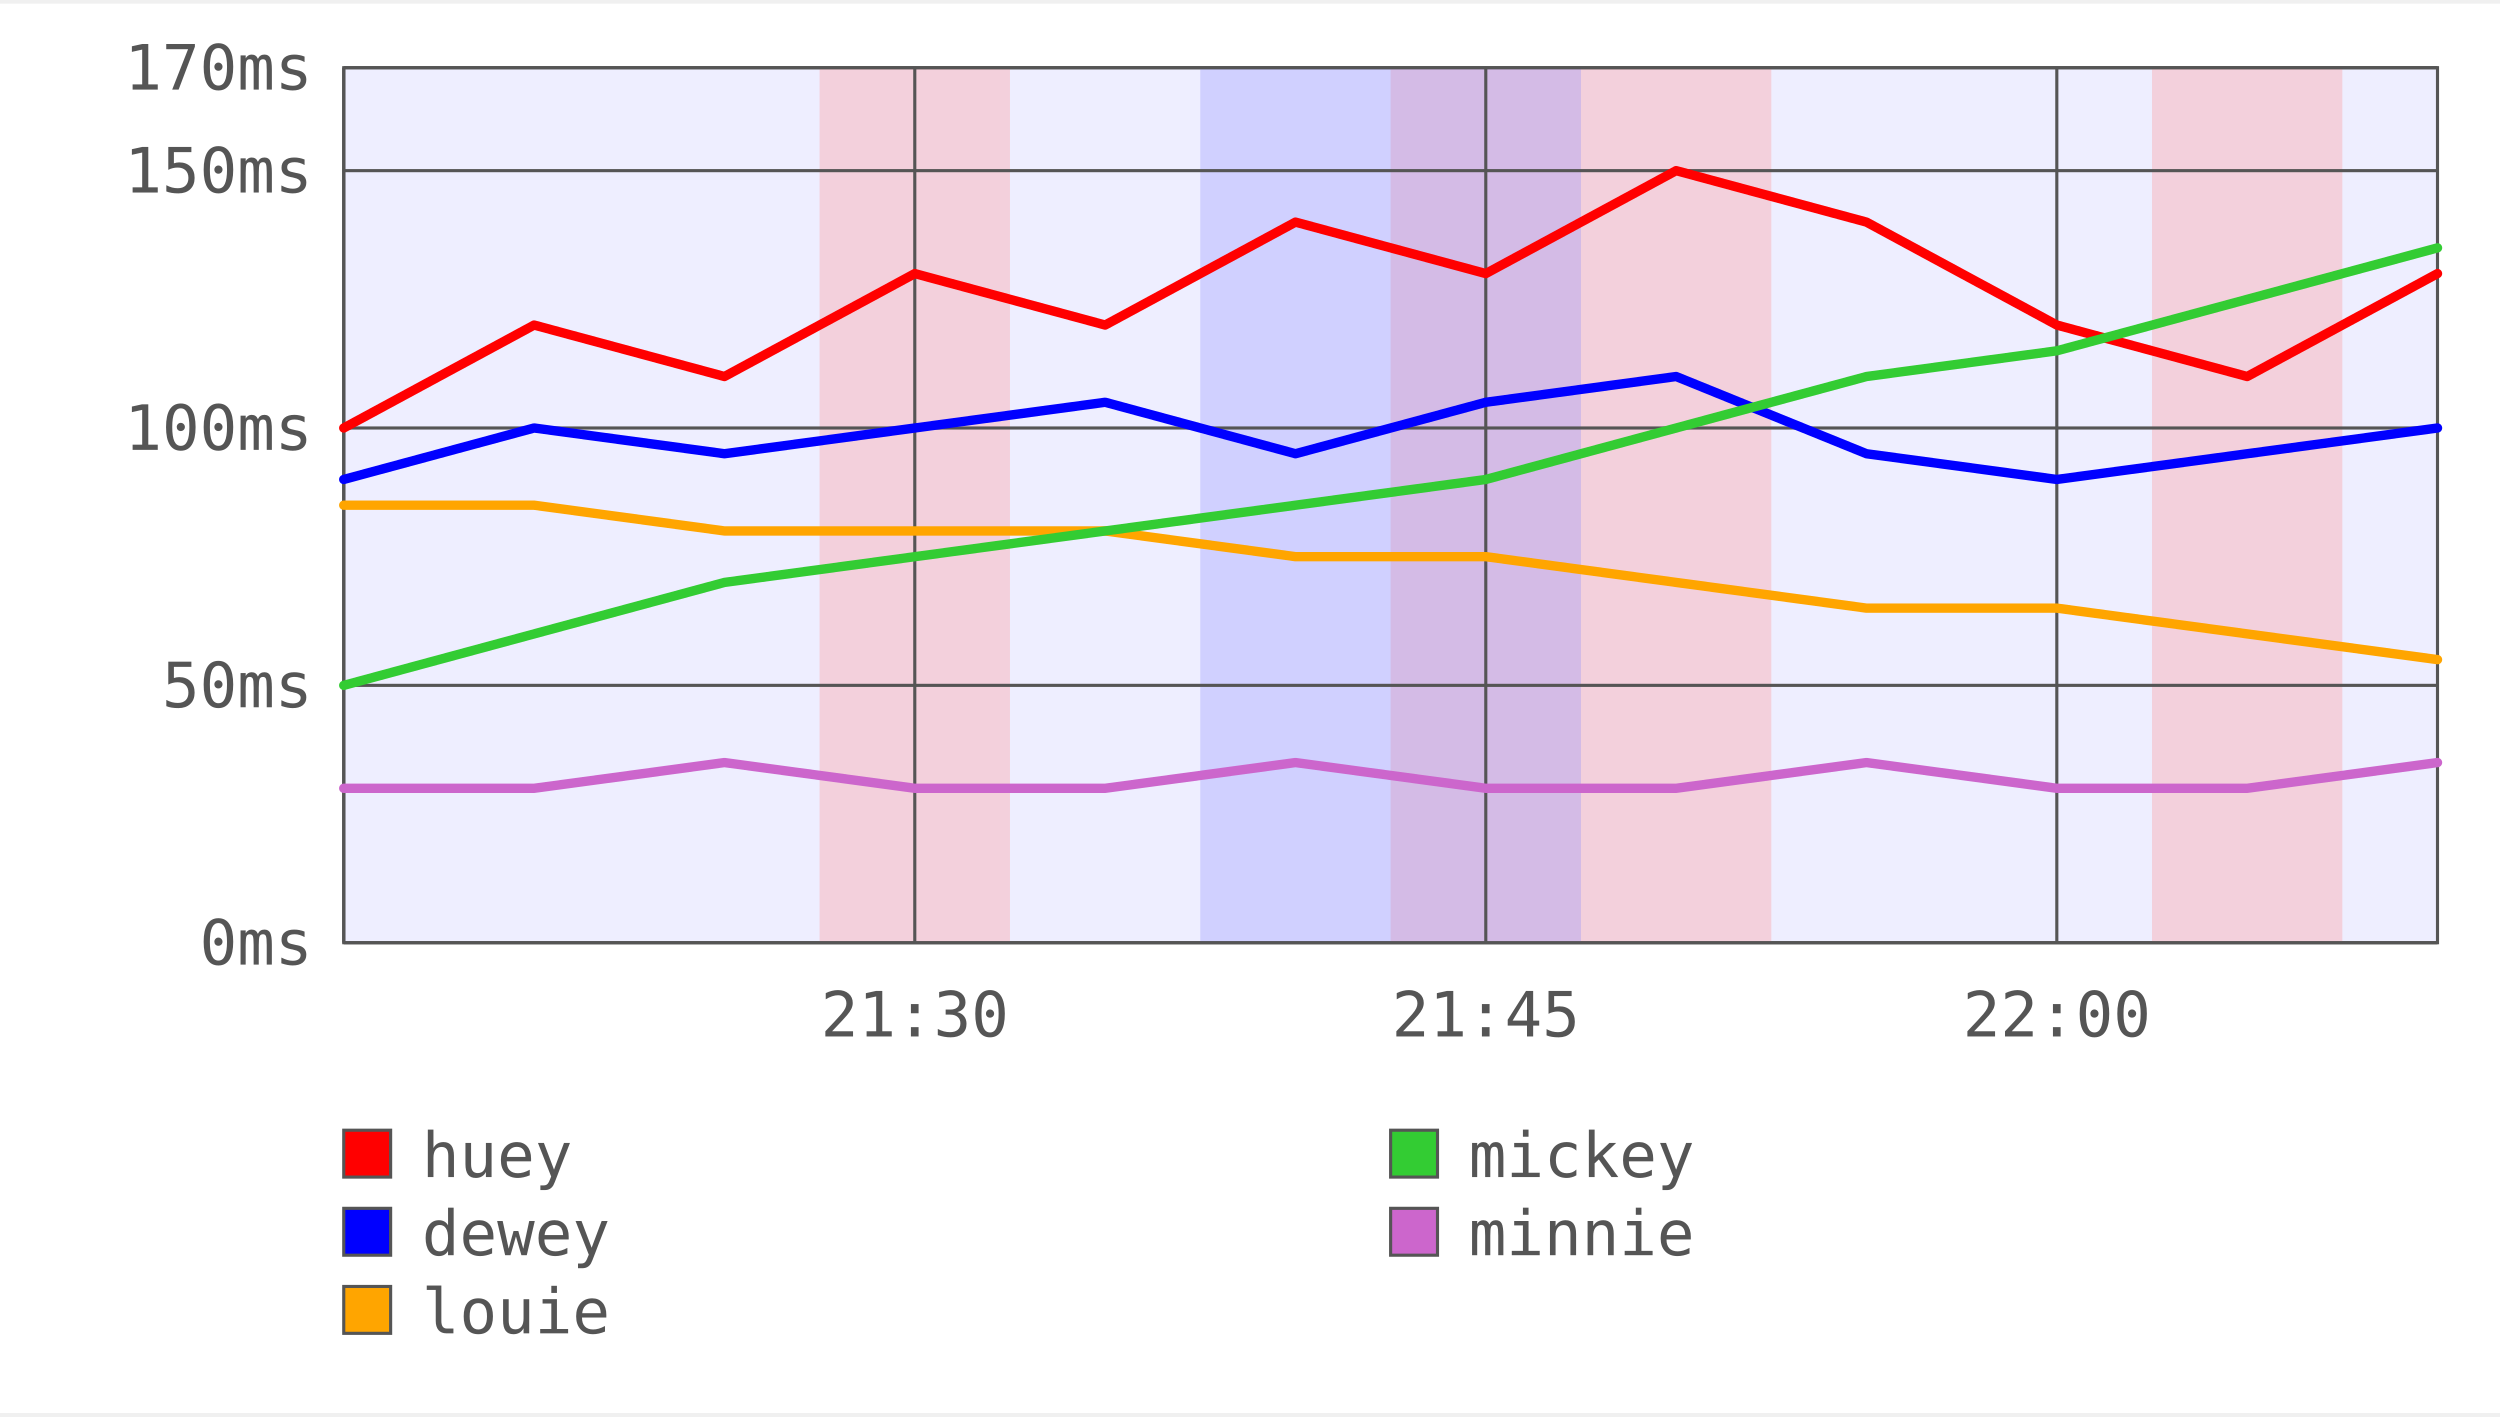
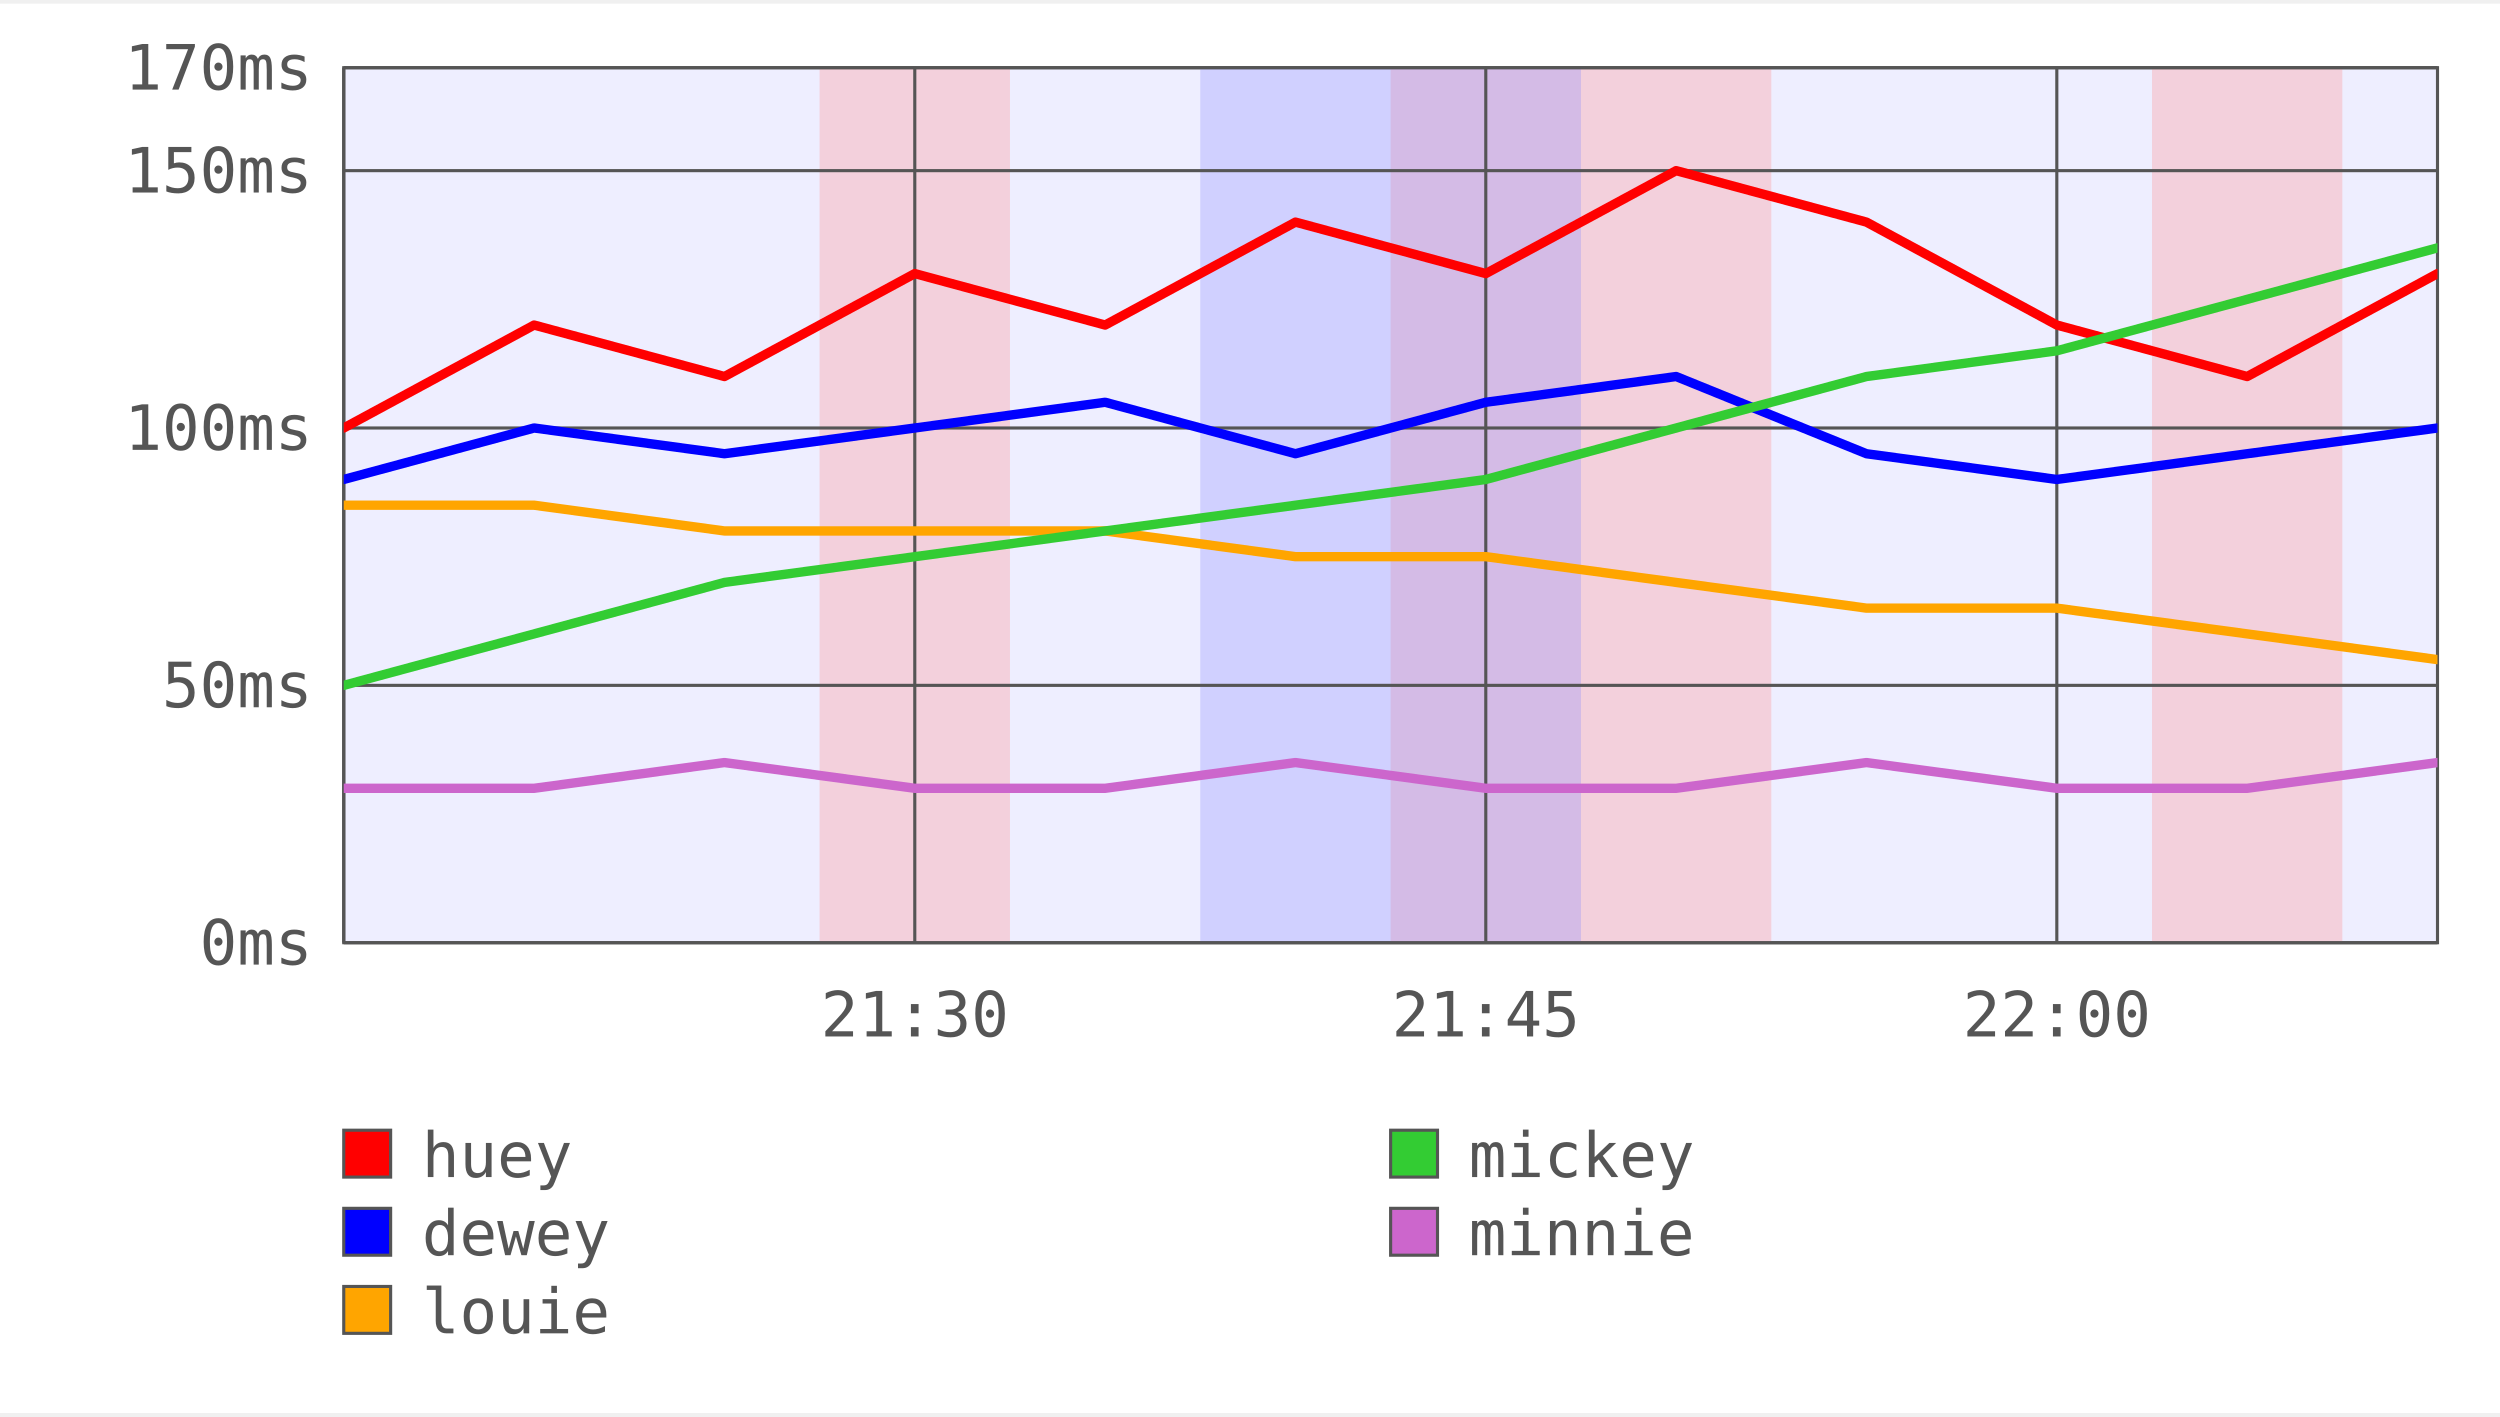
<svg xmlns="http://www.w3.org/2000/svg" width="120mm" height="68mm" viewBox="0 0 800 450" version="1.1">
+   <defs>
+     <clipPath id="clip-graph-box">
+       <rect x="110" y="20" width="670" height="280" />
+     </clipPath>
+     <clipPath id="clip0">
+       <rect x="135" y="355" width="290" height="25" />
+     </clipPath>
+     <clipPath id="clip1">
+       <rect x="135" y="380" width="290" height="25" />
+     </clipPath>
+     <clipPath id="clip2">
+       <rect x="135" y="405" width="290" height="25" />
+     </clipPath>
+     <clipPath id="clip3">
+       <rect x="470" y="355" width="290" height="25" />
+     </clipPath>
+     <clipPath id="clip4">
+       <rect x="470" y="380" width="290" height="25" />
+     </clipPath>
+   </defs>
  <rect x="0" y="0" width="800" height="450" stroke="white" fill="white" />
  <rect x="110" y="20" width="670" height="280" stroke="#555555" stroke-width="1" fill="#eeeeff" />
  <rect x="262.27" y="20" width="60.91" height="280" fill="#ff8888" opacity="0.3" />
  <rect x="445" y="20" width="121.82" height="280" fill="#ff8888" opacity="0.3" />
  <rect x="688.64" y="20" width="60.91" height="280" fill="#ff8888" opacity="0.3" />
  <rect x="384.09" y="20" width="121.82" height="280" fill="#8888ff" opacity="0.3" />
  <text x="100" y="307" font-family="monospace" font-size="20" fill="#555555" text-anchor="end">0ms</text>
  <text x="100" y="27" font-family="monospace" font-size="20" fill="#555555" text-anchor="end">170ms</text>
  <text x="100" y="224.65" font-family="monospace" font-size="20" fill="#555555" text-anchor="end">50ms</text>
  <text x="100" y="142.29" font-family="monospace" font-size="20" fill="#555555" text-anchor="end">100ms</text>
  <text x="100" y="59.94" font-family="monospace" font-size="20" fill="#555555" text-anchor="end">150ms</text>
  <path d="M 110 300 L 780 300" stroke="#555555" stroke-width="1" fill="none" />
  <path d="M 110 20 L 780 20" stroke="#555555" stroke-width="1" fill="none" />
  <path d="M 110 217.65 L 780 217.65" stroke="#555555" stroke-width="1" fill="none" />
  <path d="M 110 135.29 L 780 135.29" stroke="#555555" stroke-width="1" fill="none" />
  <path d="M 110 52.94 L 780 52.94" stroke="#555555" stroke-width="1" fill="none" />
  <text x="292.73" y="330" font-family="monospace" font-size="20" fill="#555555" text-anchor="middle">21:30</text>
  <text x="475.45" y="330" font-family="monospace" font-size="20" fill="#555555" text-anchor="middle">21:45</text>
  <text x="658.18" y="330" font-family="monospace" font-size="20" fill="#555555" text-anchor="middle">22:00</text>
  <path d="M 110 20 L 110 300" stroke="#555555" stroke-width="1" fill="none" />
  <path d="M 292.73 20 L 292.73 300" stroke="#555555" stroke-width="1" fill="none" />
  <path d="M 475.45 20 L 475.45 300" stroke="#555555" stroke-width="1" fill="none" />
  <path d="M 658.18 20 L 658.18 300" stroke="#555555" stroke-width="1" fill="none" />
-   <path d="M 110 135.29 L 170.91 102.35 L 231.82 118.82 L 292.73 85.88 L 353.64 102.35 L 414.55 69.41 L 475.45 85.88 L 536.36 52.94 L 597.27 69.41 L 658.18 102.35 L 719.09 118.82 L 780 85.88" stroke="red" stroke-width="3" stroke-linecap="round" stroke-linejoin="round" fill="none" fill-opacity="0.5" />
+   <path d="M 110 135.29 L 170.91 102.35 L 231.82 118.82 L 292.73 85.88 L 353.64 102.35 L 414.55 69.41 L 475.45 85.88 L 536.36 52.94 L 597.27 69.41 L 658.18 102.35 L 719.09 118.82 L 780 85.88" stroke="red" stroke-width="3" stroke-linecap="round" stroke-linejoin="round" fill="none" fill-opacity="0.5" clip-path="url(#clip-graph-box)" />
  <rect x="110" y="360" width="15" height="15" stroke="#555555" stroke-width="1" fill="red" />
  <text x="135" y="375" font-family="monospace" font-size="20" fill="#555555" clip-path="url(#clip0)">huey</text>
-   <clipPath id="clip0">
-     <rect x="135" y="355" width="290" height="25" />
-   </clipPath>
-   <path d="M 110 151.76 L 170.91 135.29 L 231.82 143.53 L 292.73 135.29 L 353.64 127.06 L 414.55 143.53 L 475.45 127.06 L 536.36 118.82 L 597.27 143.53 L 658.18 151.76 L 719.09 143.53 L 780 135.29" stroke="blue" stroke-width="3" stroke-linecap="round" stroke-linejoin="round" fill="none" fill-opacity="0.5" />
+   <path d="M 110 151.76 L 170.91 135.29 L 231.82 143.53 L 292.73 135.29 L 353.64 127.06 L 414.55 143.53 L 475.45 127.06 L 536.36 118.82 L 597.27 143.53 L 658.18 151.76 L 719.09 143.53 L 780 135.29" stroke="blue" stroke-width="3" stroke-linecap="round" stroke-linejoin="round" fill="none" fill-opacity="0.5" clip-path="url(#clip-graph-box)" />
  <rect x="110" y="385" width="15" height="15" stroke="#555555" stroke-width="1" fill="blue" />
  <text x="135" y="400" font-family="monospace" font-size="20" fill="#555555" clip-path="url(#clip1)">dewey</text>
-   <clipPath id="clip1">
-     <rect x="135" y="380" width="290" height="25" />
-   </clipPath>
-   <path d="M 110 160 L 170.91 160 L 231.82 168.24 L 292.73 168.24 L 353.64 168.24 L 414.55 176.47 L 475.45 176.47 L 536.36 184.71 L 597.27 192.94 L 658.18 192.94 L 719.09 201.18 L 780 209.41" stroke="orange" stroke-width="3" stroke-linecap="round" stroke-linejoin="round" fill="none" fill-opacity="0.5" />
+   <path d="M 110 160 L 170.91 160 L 231.82 168.24 L 292.73 168.24 L 353.64 168.24 L 414.55 176.47 L 475.45 176.47 L 536.36 184.71 L 597.27 192.94 L 658.18 192.94 L 719.09 201.18 L 780 209.41" stroke="orange" stroke-width="3" stroke-linecap="round" stroke-linejoin="round" fill="none" fill-opacity="0.5" clip-path="url(#clip-graph-box)" />
  <rect x="110" y="410" width="15" height="15" stroke="#555555" stroke-width="1" fill="orange" />
  <text x="135" y="425" font-family="monospace" font-size="20" fill="#555555" clip-path="url(#clip2)">louie</text>
-   <clipPath id="clip2">
-     <rect x="135" y="405" width="290" height="25" />
-   </clipPath>
-   <path d="M 110 217.65 L 170.91 201.18 L 231.82 184.71 L 292.73 176.47 L 353.64 168.24 L 414.55 160 L 475.45 151.76 L 536.36 135.29 L 597.27 118.82 L 658.18 110.59 L 719.09 94.12 L 780 77.65" stroke="#3c3" stroke-width="3" stroke-linecap="round" stroke-linejoin="round" fill="none" fill-opacity="0.5" />
+   <path d="M 110 217.65 L 170.91 201.18 L 231.82 184.71 L 292.73 176.47 L 353.64 168.24 L 414.55 160 L 475.45 151.76 L 536.36 135.29 L 597.27 118.82 L 658.18 110.59 L 719.09 94.12 L 780 77.65" stroke="#3c3" stroke-width="3" stroke-linecap="round" stroke-linejoin="round" fill="none" fill-opacity="0.5" clip-path="url(#clip-graph-box)" />
  <rect x="445" y="360" width="15" height="15" stroke="#555555" stroke-width="1" fill="#3c3" />
  <text x="470" y="375" font-family="monospace" font-size="20" fill="#555555" clip-path="url(#clip3)">mickey</text>
-   <clipPath id="clip3">
-     <rect x="470" y="355" width="290" height="25" />
-   </clipPath>
-   <path d="M 110 250.59 L 170.91 250.59 L 231.82 242.35 L 292.73 250.59 L 353.64 250.59 L 414.55 242.35 L 475.45 250.59 L 536.36 250.59 L 597.27 242.35 L 658.18 250.59 L 719.09 250.59 L 780 242.35" stroke="#c6c" stroke-width="3" stroke-linecap="round" stroke-linejoin="round" fill="none" fill-opacity="0.5" />
+   <path d="M 110 250.59 L 170.91 250.59 L 231.82 242.35 L 292.73 250.59 L 353.64 250.59 L 414.55 242.35 L 475.45 250.59 L 536.36 250.59 L 597.27 242.35 L 658.18 250.59 L 719.09 250.59 L 780 242.35" stroke="#c6c" stroke-width="3" stroke-linecap="round" stroke-linejoin="round" fill="none" fill-opacity="0.5" clip-path="url(#clip-graph-box)" />
  <rect x="445" y="385" width="15" height="15" stroke="#555555" stroke-width="1" fill="#c6c" />
  <text x="470" y="400" font-family="monospace" font-size="20" fill="#555555" clip-path="url(#clip4)">minnie</text>
-   <clipPath id="clip4">
-     <rect x="470" y="380" width="290" height="25" />
-   </clipPath>
</svg>
